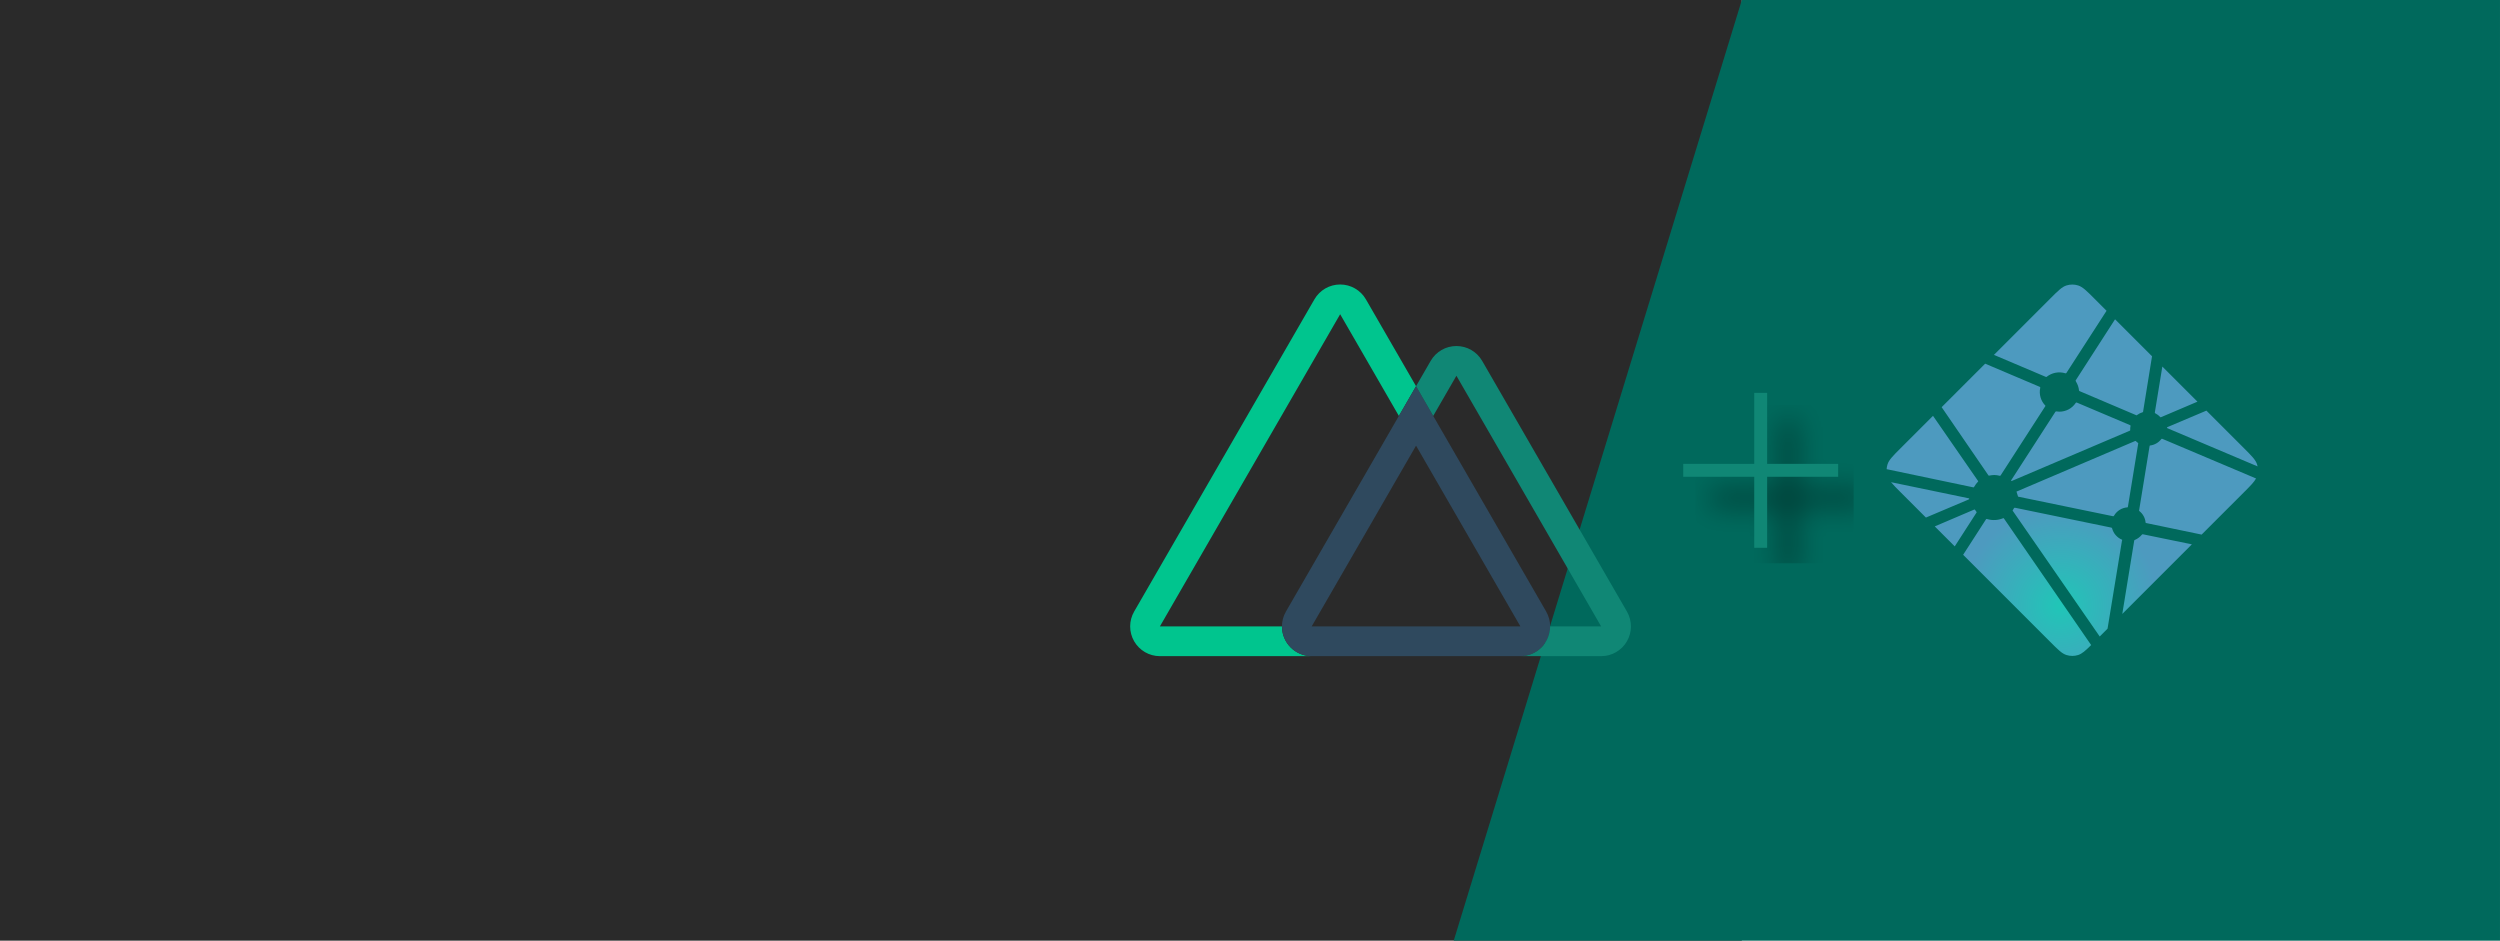
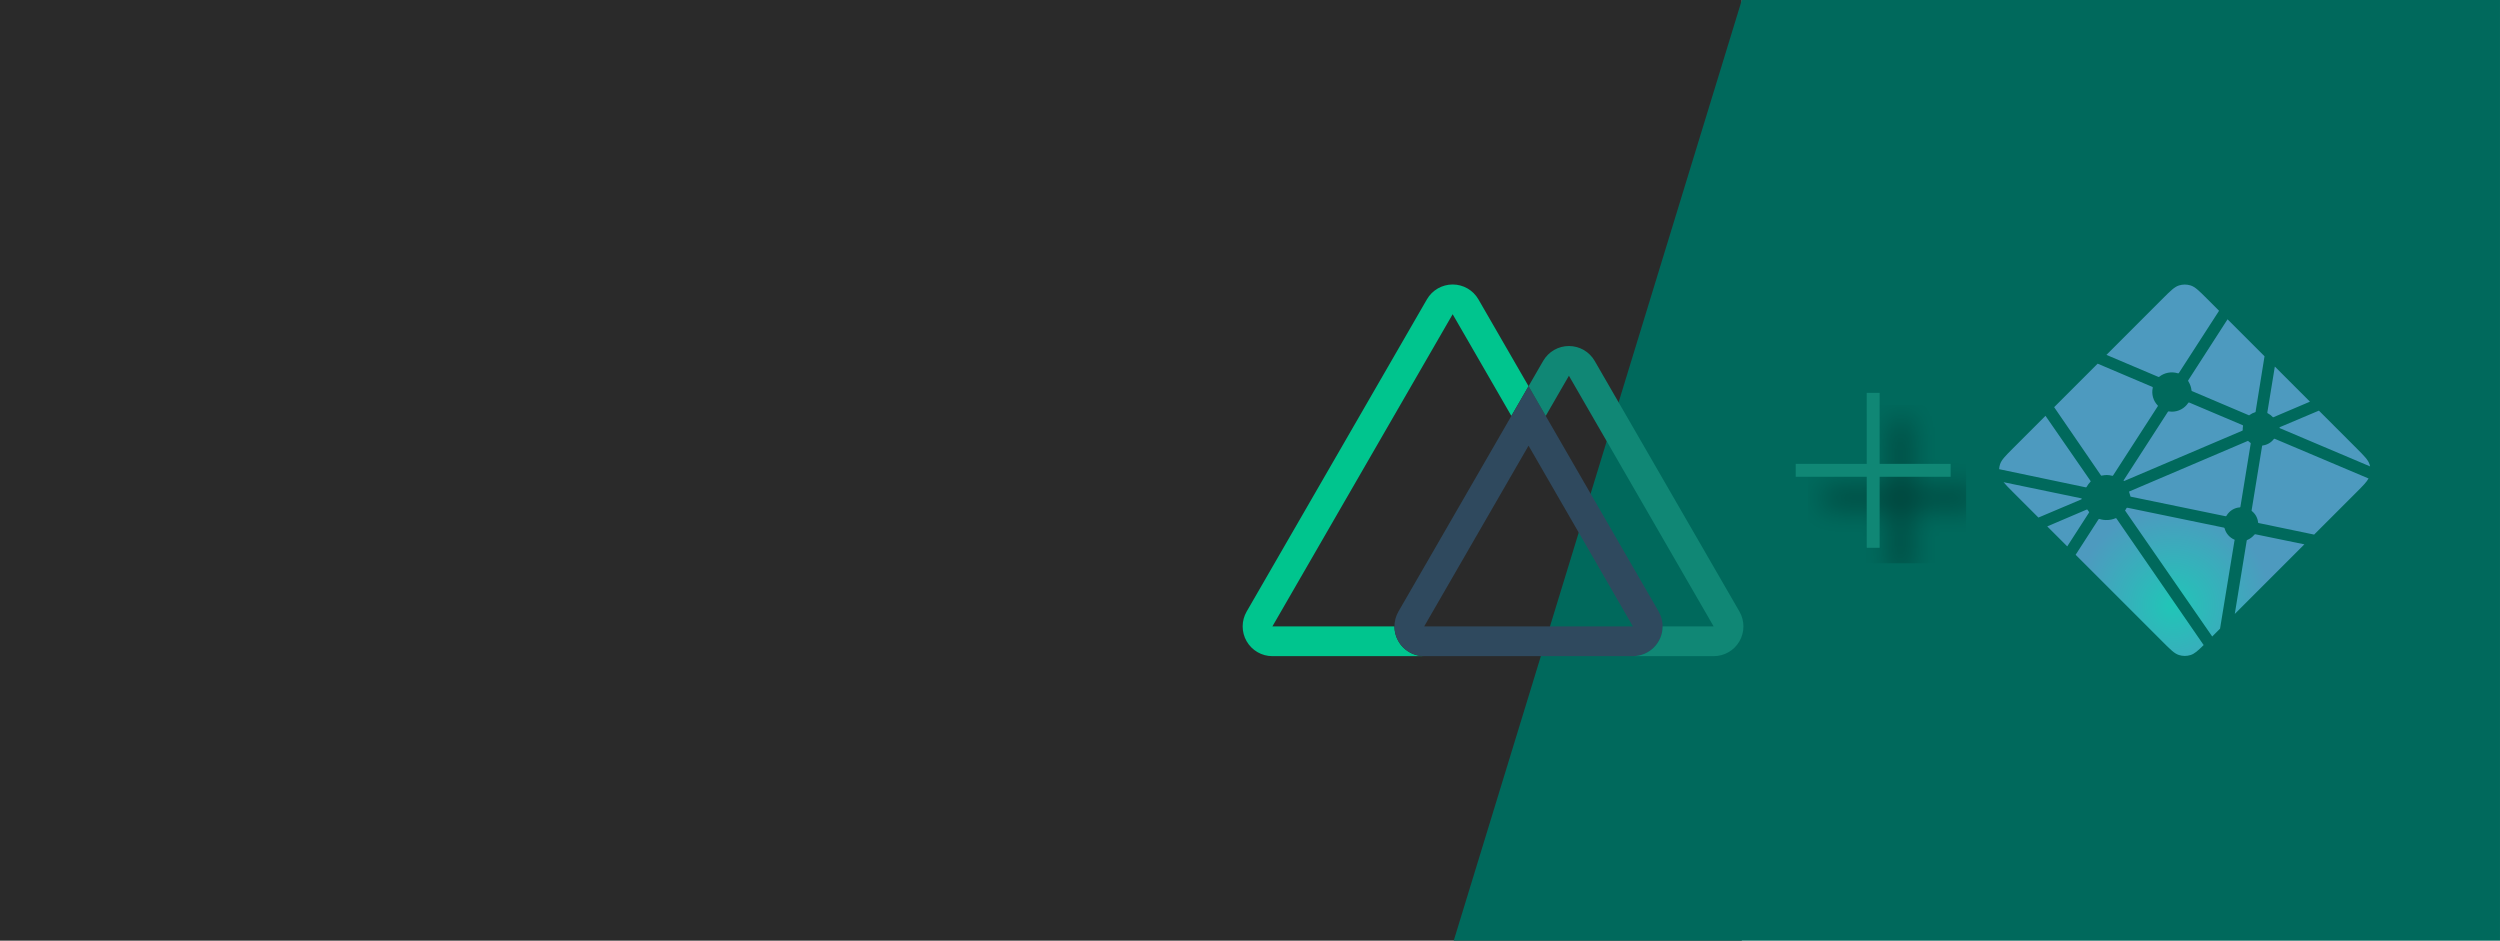
<svg xmlns="http://www.w3.org/2000/svg" width="211.667mm" height="79.641mm" viewBox="0 0 211.667 79.641" version="1.1" id="svg8">
  <defs id="defs2">
    <clipPath clipPathUnits="userSpaceOnUse" id="clipPath867">
      <rect style="opacity:1;fill:#ececec;fill-opacity:1;stroke:none;stroke-width:0;stroke-miterlimit:4;stroke-dasharray:none;stroke-opacity:1" id="rect869" width="1062.664" height="1074.637" x="-1570.025" y="-509.999" transform="rotate(-90)" />
    </clipPath>
    <clipPath clipPathUnits="userSpaceOnUse" id="clipPath871">
      <ellipse style="opacity:1;fill:#ffffff;fill-opacity:1;stroke:none;stroke-width:0;stroke-miterlimit:4;stroke-dasharray:none;stroke-opacity:1" id="ellipse873" cx="-1037.196" cy="27.32" rx="524.582" ry="543.457" transform="rotate(-90)" />
    </clipPath>
    <radialGradient gradientTransform="matrix(0.8195689,0,0,0.8204704,172.5477,57.1513)" fy="33.94" fx="18.791" r="10.151" cy="33.94" id="a" cx="18.791" gradientUnits="userSpaceOnUse">
      <stop id="stop893" stop-color="#20C6B7" offset="0%" />
      <stop id="stop895" stop-color="#4D9ABF" offset="100%" />
    </radialGradient>
    <filter style="color-interpolation-filters:sRGB;" id="filter1029">
      <feFlood flood-opacity="0.498" flood-color="rgb(0,0,0)" result="flood" id="feFlood1019" />
      <feComposite in="flood" in2="SourceGraphic" operator="in" result="composite1" id="feComposite1021" />
      <feGaussianBlur in="composite1" stdDeviation="3" result="blur" id="feGaussianBlur1023" />
      <feOffset dx="6" dy="6" result="offset" id="feOffset1025" />
      <feComposite in="SourceGraphic" in2="offset" operator="over" result="composite2" id="feComposite1027" />
    </filter>
  </defs>
  <g id="layer1" transform="translate(-13.49375,-33.73958)">
-     <g id="g1253">
-       <rect y="33.74" x="12.401" height="79.641" width="148.568" id="rect823" style="opacity:1;fill:#2a2a2a;fill-opacity:1;stroke:none;stroke-width:0;stroke-miterlimit:4;stroke-dasharray:none;stroke-opacity:1" />
-       <path id="rect829" d="m 160.969,33.74 h 64.191 v 79.641 h -88.584 z" style="opacity:1;fill:#00695c;fill-opacity:1;stroke:none;stroke-width:0;stroke-miterlimit:4;stroke-dasharray:none;stroke-opacity:1" />
+     <rect style="opacity:1;fill:#2a2a2a;fill-opacity:1;stroke:none;stroke-width:0;stroke-miterlimit:4;stroke-dasharray:none;stroke-opacity:1" id="rect823" width="148.568" height="79.641" x="12.401" y="33.74" />
+     <path style="opacity:1;fill:#00695c;fill-opacity:1;stroke:none;stroke-width:0;stroke-miterlimit:4;stroke-dasharray:none;stroke-opacity:1" d="m 160.969,33.74 h 64.191 v 79.641 h -88.584 z" id="rect829" />
+     <g id="g1273" transform="translate(9.525)">
      <g style="fill:none;fill-rule:nonzero" transform="matrix(0.1062028,0,0,0.1062028,109.1805,57.72144)" id="g864">
        <path style="fill:#00c58e" d="m 227.921,82.074 -13.689,23.704 L 167.417,24.691 23.704,273.58 h 97.304 c 0,13.091 10.613,23.704 23.704,23.704 H 23.704 c -8.468,0 -16.291,-4.52 -20.525,-11.854 -4.233,-7.334 -4.233,-16.368 0.001,-23.702 L 146.894,12.84 c 4.234,-7.334 12.06,-11.853 20.528,-11.853 8.469,0 16.294,4.518 20.528,11.853 z" id="path858" />
        <path style="fill:#2f495e" d="m 331.664,261.728 -90.054,-155.951 -13.689,-23.704 -13.689,23.704 -90.044,155.951 c -4.234,7.333 -4.234,16.368 -0.001,23.702 4.233,7.334 12.057,11.854 20.525,11.854 h 166.4 c 8.469,0 16.296,-4.515 20.532,-11.85 4.236,-7.334 4.236,-16.371 10e-4,-23.706 z m -186.953,11.852 83.21,-144.099 83.19,144.099 h -166.4 z" id="path860" />
        <path style="fill:#108775" d="m 396.049,285.432 c -4.233,7.333 -12.057,11.852 -20.523,11.852 H 311.111 c 13.091,0 23.704,-10.613 23.704,-23.704 h 40.662 L 260.099,73.748 241.61,105.778 227.921,82.074 239.575,61.896 c 4.234,-7.334 12.06,-11.853 20.528,-11.853 8.469,0 16.294,4.518 20.528,11.853 l 115.417,199.832 c 4.234,7.334 4.234,16.37 0,23.704 z" id="path862" />
      </g>
      <path style="fill:url(#a);stroke-width:0.82" d="m 195.991,68.742 -0.012,-0.005 c -0.006,-0.002 -0.012,-0.005 -0.019,-0.011 a 0.09,0.09 0 0 1 -0.022,-0.076 l 0.634,-3.875 2.973,2.973 -3.091,1.315 a 0.068,0.068 0 0 1 -0.028,0.005 h -0.012 c -0.003,-0.002 -0.009,-0.006 -0.015,-0.014 a 1.407,1.407 0 0 0 -0.406,-0.312 z m 4.312,-0.236 3.178,3.178 c 0.66,0.661 0.991,0.991 1.111,1.373 0.019,0.057 0.033,0.113 0.044,0.171 l -7.596,-3.217 a 0.597,0.597 0 0 0 -0.012,-0.005 c -0.031,-0.012 -0.066,-0.026 -0.066,-0.057 0,-0.031 0.036,-0.046 0.066,-0.058 l 0.009,-0.004 z m 4.204,5.743 c -0.164,0.308 -0.484,0.628 -1.025,1.17 l -3.583,3.583 -4.635,-0.965 -0.025,-0.005 c -0.041,-0.006 -0.084,-0.014 -0.084,-0.051 a 1.399,1.399 0 0 0 -0.537,-0.978 c -0.019,-0.019 -0.015,-0.048 -0.009,-0.075 0,-0.004 0,-0.008 0.002,-0.011 l 0.872,-5.351 0.003,-0.018 c 0.006,-0.041 0.012,-0.089 0.049,-0.089 a 1.419,1.419 0 0 0 0.951,-0.545 c 0.006,-0.008 0.012,-0.017 0.022,-0.022 0.025,-0.012 0.057,0 0.084,0.011 l 7.913,3.347 z m -5.433,5.577 -5.893,5.893 1.009,-6.199 0.002,-0.008 c 6.1e-4,-0.008 0.003,-0.016 0.006,-0.024 0.009,-0.02 0.031,-0.028 0.05,-0.036 l 0.009,-0.004 a 1.517,1.517 0 0 0 0.57,-0.424 c 0.019,-0.023 0.043,-0.045 0.074,-0.049 a 0.074,0.074 0 0 1 0.025,0 l 4.149,0.853 z m -7.14,7.14 -0.664,0.664 -7.343,-10.613 a 0.348,0.348 0 0 0 -0.009,-0.011 c -0.012,-0.015 -0.025,-0.031 -0.022,-0.049 6.2e-4,-0.013 0.009,-0.024 0.019,-0.034 l 0.009,-0.011 c 0.022,-0.033 0.041,-0.066 0.061,-0.101 l 0.015,-0.029 0.003,-0.002 c 0.012,-0.02 0.022,-0.039 0.042,-0.049 0.019,-0.008 0.041,-0.005 0.06,-6.08e-4 l 8.135,1.678 a 0.134,0.134 0 0 1 0.062,0.027 c 0.009,0.011 0.012,0.022 0.015,0.035 a 1.441,1.441 0 0 0 0.843,0.964 c 0.022,0.011 0.012,0.037 0.003,0.064 a 0.195,0.195 0 0 0 -0.012,0.037 c -0.103,0.623 -0.982,5.984 -1.218,7.432 z m -1.387,1.387 c -0.49,0.485 -0.778,0.741 -1.105,0.845 a 1.64,1.64 0 0 1 -0.989,0 c -0.382,-0.121 -0.713,-0.451 -1.373,-1.112 l -7.374,-7.374 1.926,-2.987 c 0.009,-0.015 0.019,-0.028 0.033,-0.039 0.022,-0.015 0.05,-0.008 0.075,0 a 1.996,1.996 0 0 0 1.343,-0.068 c 0.022,-0.008 0.044,-0.014 0.061,0.002 a 0.156,0.156 0 0 1 0.022,0.026 l 7.379,10.709 z m -11.552,-8.353 -1.692,-1.692 3.341,-1.425 a 0.069,0.069 0 0 1 0.028,-0.006 c 0.028,0 0.044,0.028 0.059,0.053 a 2.386,2.386 0 0 0 0.107,0.151 l 0.009,0.013 c 0.009,0.014 0.003,0.028 -0.006,0.041 l -1.845,2.864 z m -2.44,-2.44 -2.14,-2.14 c -0.364,-0.364 -0.628,-0.628 -0.812,-0.855 l 6.508,1.35 a 0.689,0.689 0 0 0 0.025,0.004 c 0.04,0.006 0.085,0.014 0.085,0.052 0,0.041 -0.048,0.06 -0.089,0.075 l -0.019,0.008 z m -3.326,-4.096 a 1.64,1.64 0 0 1 0.074,-0.406 c 0.121,-0.382 0.451,-0.712 1.112,-1.373 l 2.739,-2.739 a 1783.973,1783.973 0 0 0 3.793,5.483 c 0.022,0.029 0.047,0.062 0.022,0.087 -0.12,0.132 -0.24,0.276 -0.324,0.433 a 0.131,0.131 0 0 1 -0.041,0.051 c -0.009,0.006 -0.022,0.004 -0.034,0.002 h -0.002 l -7.338,-1.539 z m 4.658,-5.251 3.683,-3.683 c 0.346,0.152 1.606,0.684 2.732,1.16 0.853,0.361 1.63,0.689 1.875,0.795 0.025,0.01 0.047,0.02 0.057,0.044 0.006,0.015 0.003,0.034 0,0.049 a 1.642,1.642 0 0 0 0.429,1.499 c 0.025,0.024 0,0.06 -0.022,0.09 l -0.012,0.017 -3.739,5.792 c -0.009,0.016 -0.019,0.03 -0.035,0.041 -0.019,0.012 -0.047,0.006 -0.07,8.51e-4 a 1.865,1.865 0 0 0 -0.445,-0.061 c -0.135,0 -0.28,0.024 -0.428,0.052 h -6e-4 c -0.015,0.002 -0.031,0.006 -0.044,-0.004 a 0.172,0.172 0 0 1 -0.037,-0.042 z m 4.426,-4.426 4.768,-4.768 c 0.66,-0.66 0.991,-0.991 1.373,-1.111 a 1.64,1.64 0 0 1 0.989,0 c 0.382,0.121 0.713,0.451 1.373,1.111 l 1.033,1.033 -3.391,5.251 a 0.127,0.127 0 0 1 -0.034,0.039 c -0.022,0.014 -0.049,0.008 -0.074,0 a 1.72,1.72 0 0 0 -1.574,0.303 c -0.022,0.023 -0.055,0.01 -0.083,-0.002 -0.443,-0.193 -3.887,-1.648 -4.38,-1.857 z m 10.255,-3.014 3.131,3.131 -0.754,4.672 v 0.012 a 0.111,0.111 0 0 1 -0.006,0.031 c -0.009,0.016 -0.025,0.02 -0.041,0.024 a 1.501,1.501 0 0 0 -0.449,0.224 0.126,0.126 0 0 0 -0.015,0.014 c -0.009,0.01 -0.019,0.019 -0.033,0.02 a 0.093,0.093 0 0 1 -0.035,-0.006 l -4.771,-2.027 -0.009,-0.004 c -0.031,-0.012 -0.066,-0.027 -0.066,-0.058 a 1.802,1.802 0 0 0 -0.254,-0.75 c -0.022,-0.038 -0.048,-0.077 -0.028,-0.116 z m -3.224,7.057 4.472,1.894 c 0.025,0.011 0.052,0.022 0.062,0.048 a 0.087,0.087 0 0 1 0,0.047 c -0.012,0.066 -0.025,0.14 -0.025,0.216 v 0.125 c 0,0.031 -0.032,0.044 -0.061,0.057 l -0.009,0.003 c -0.708,0.303 -9.947,4.242 -9.961,4.242 -0.015,0 -0.028,0 -0.043,-0.014 -0.025,-0.024 0,-0.059 0.022,-0.09 a 0.623,0.623 0 0 0 0.012,-0.016 l 3.675,-5.691 0.006,-0.01 c 0.022,-0.034 0.046,-0.073 0.085,-0.073 l 0.037,0.006 c 0.084,0.011 0.157,0.022 0.232,0.022 0.558,0 1.074,-0.271 1.386,-0.736 a 0.131,0.131 0 0 1 0.028,-0.033 c 0.022,-0.016 0.055,-0.008 0.08,0.003 z m -5.122,7.532 10.07,-4.294 c 0,0 0.015,0 0.028,0.014 0.055,0.055 0.102,0.092 0.147,0.126 l 0.022,0.014 c 0.022,0.011 0.041,0.024 0.043,0.046 0,0.008 0,0.013 -0.002,0.02 l -0.863,5.299 -0.003,0.021 c -0.006,0.041 -0.012,0.088 -0.05,0.088 a 1.418,1.418 0 0 0 -1.126,0.695 l -0.003,0.006 c -0.012,0.019 -0.022,0.037 -0.041,0.047 -0.019,0.008 -0.039,0.005 -0.057,6.08e-4 l -8.03,-1.656 c -0.009,-0.002 -0.125,-0.426 -0.134,-0.426 z" id="path900" />
      <g style="filter:url(#filter1029)" transform="matrix(0.3894927,0,0,0.3894927,103.8597,47.90806)" id="g920">
        <path style="opacity:1;fill:#108775;fill-opacity:1;stroke:none;stroke-width:0;stroke-miterlimit:4;stroke-dasharray:none;stroke-opacity:1" d="m 149.32,49.022 h 2.806 v 33.676 h -2.806 z" id="rect912" />
        <path transform="rotate(90)" style="opacity:1;fill:#108775;fill-opacity:1;stroke:none;stroke-width:0;stroke-miterlimit:4;stroke-dasharray:none;stroke-opacity:1" d="m 64.457,-167.561 h 2.806 v 33.676 h -2.806 z" id="rect914" />
      </g>
    </g>
  </g>
</svg>
